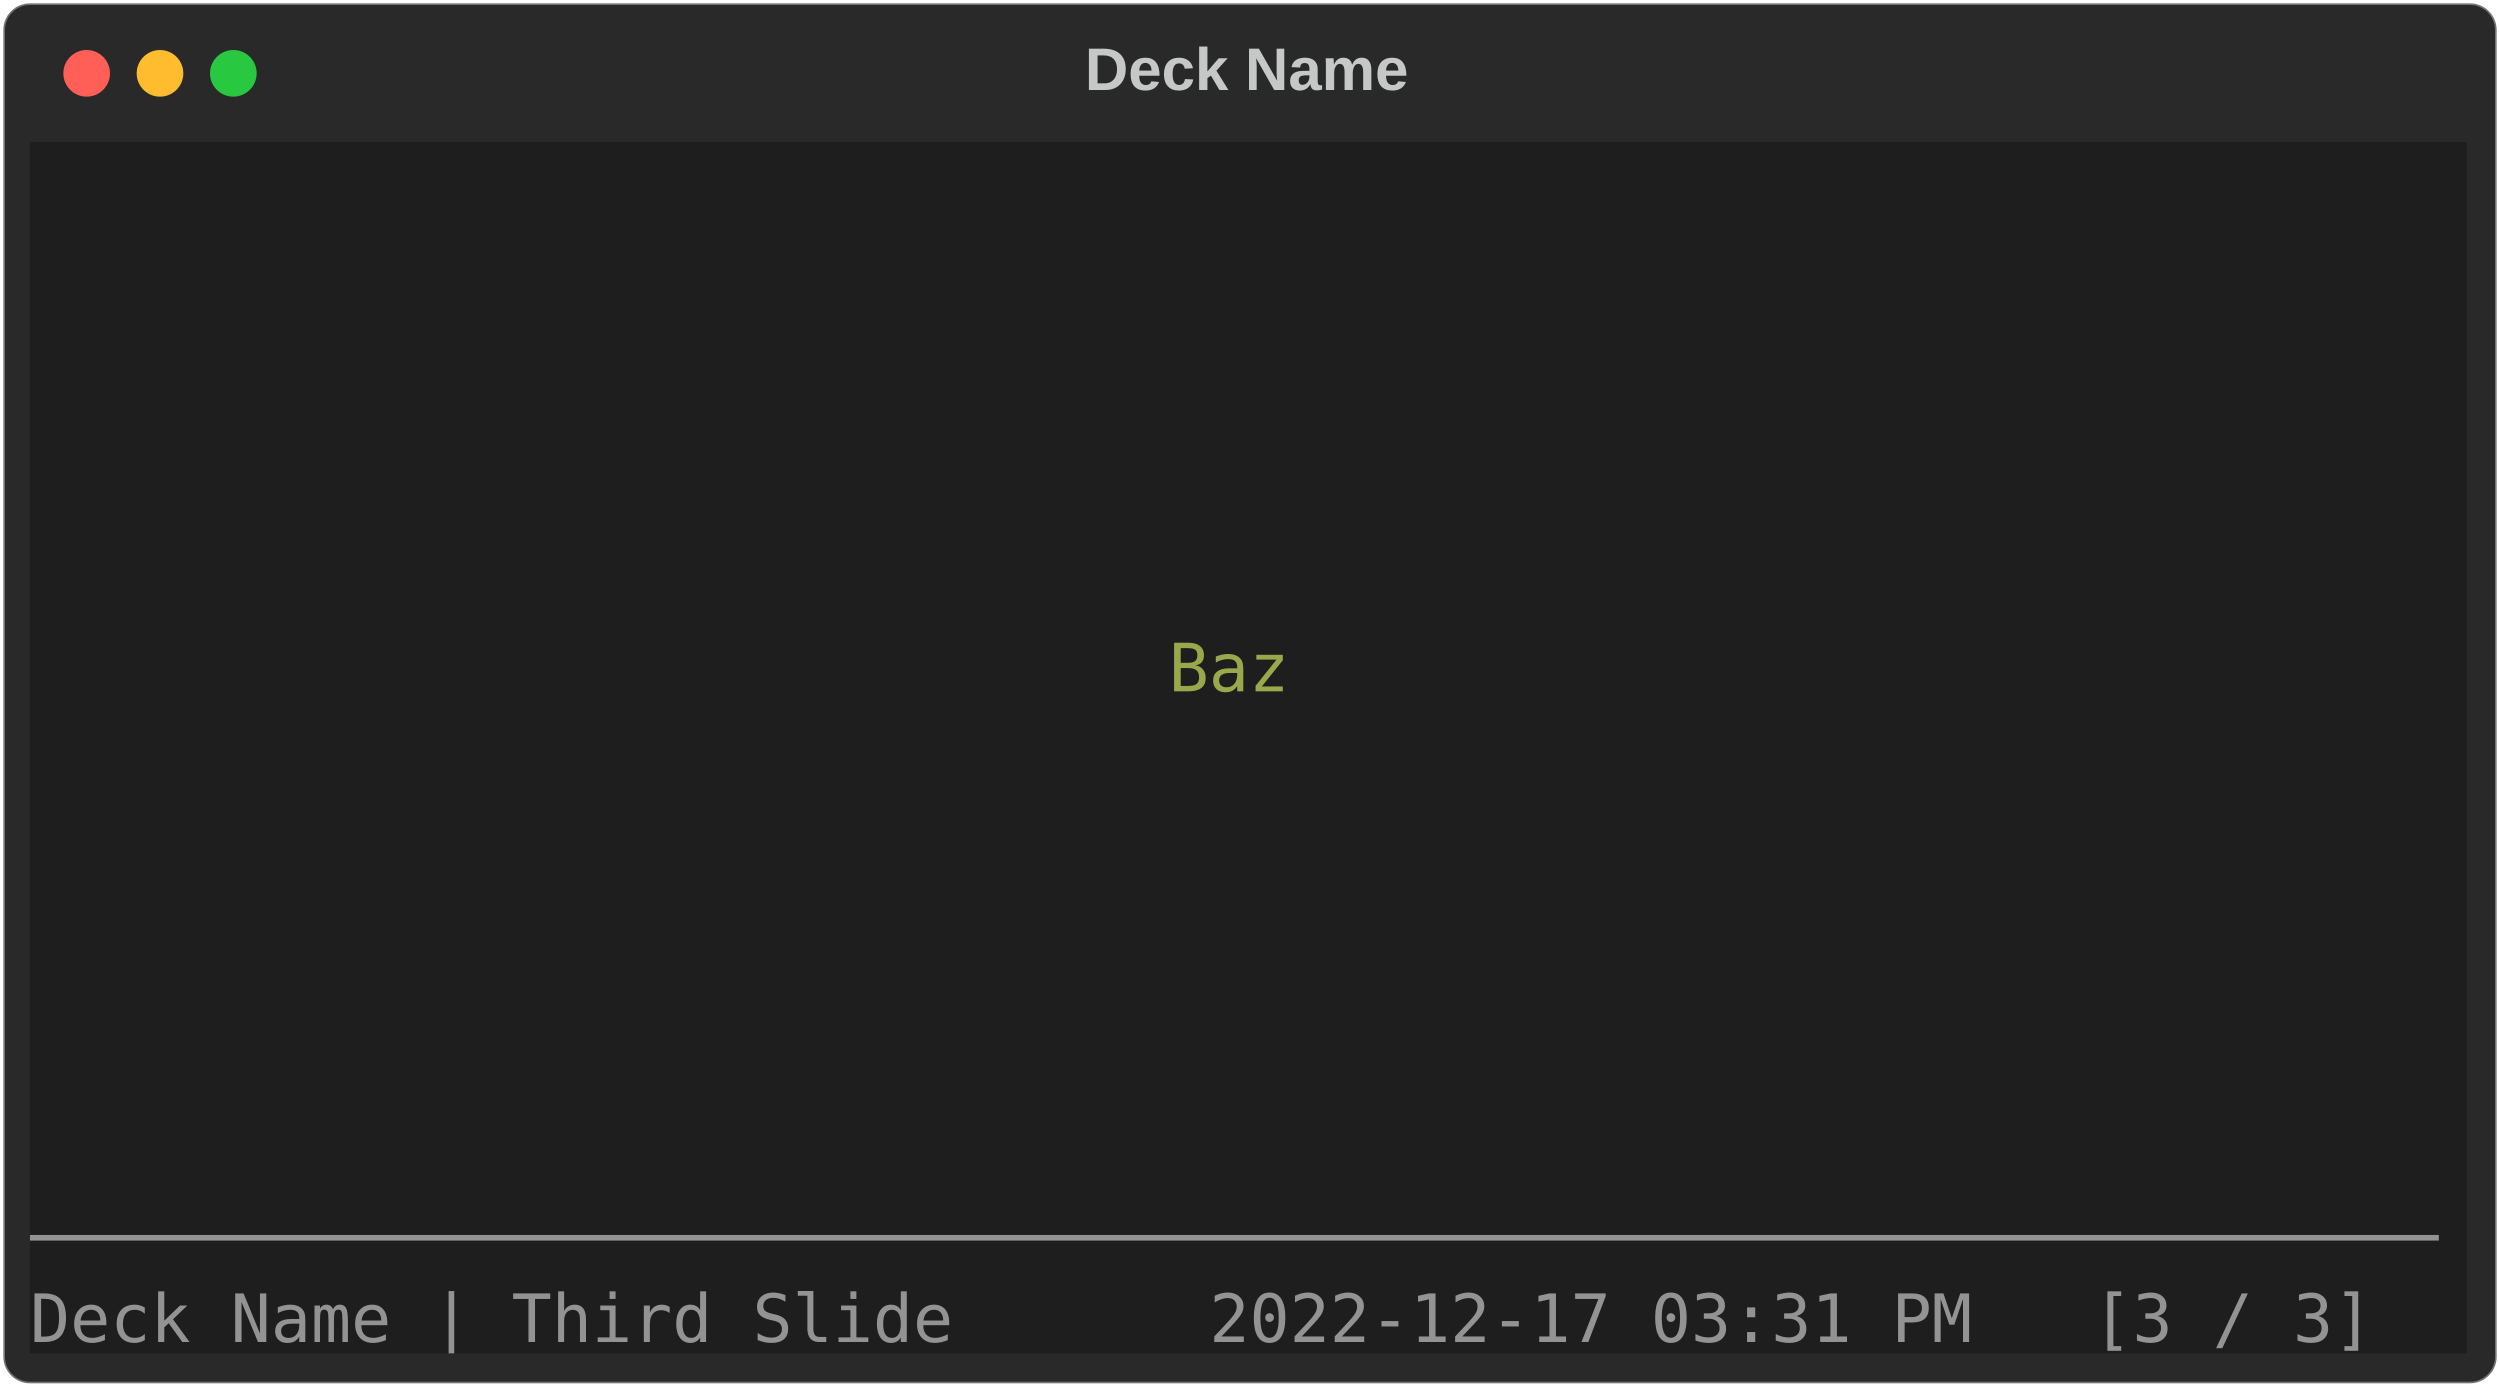
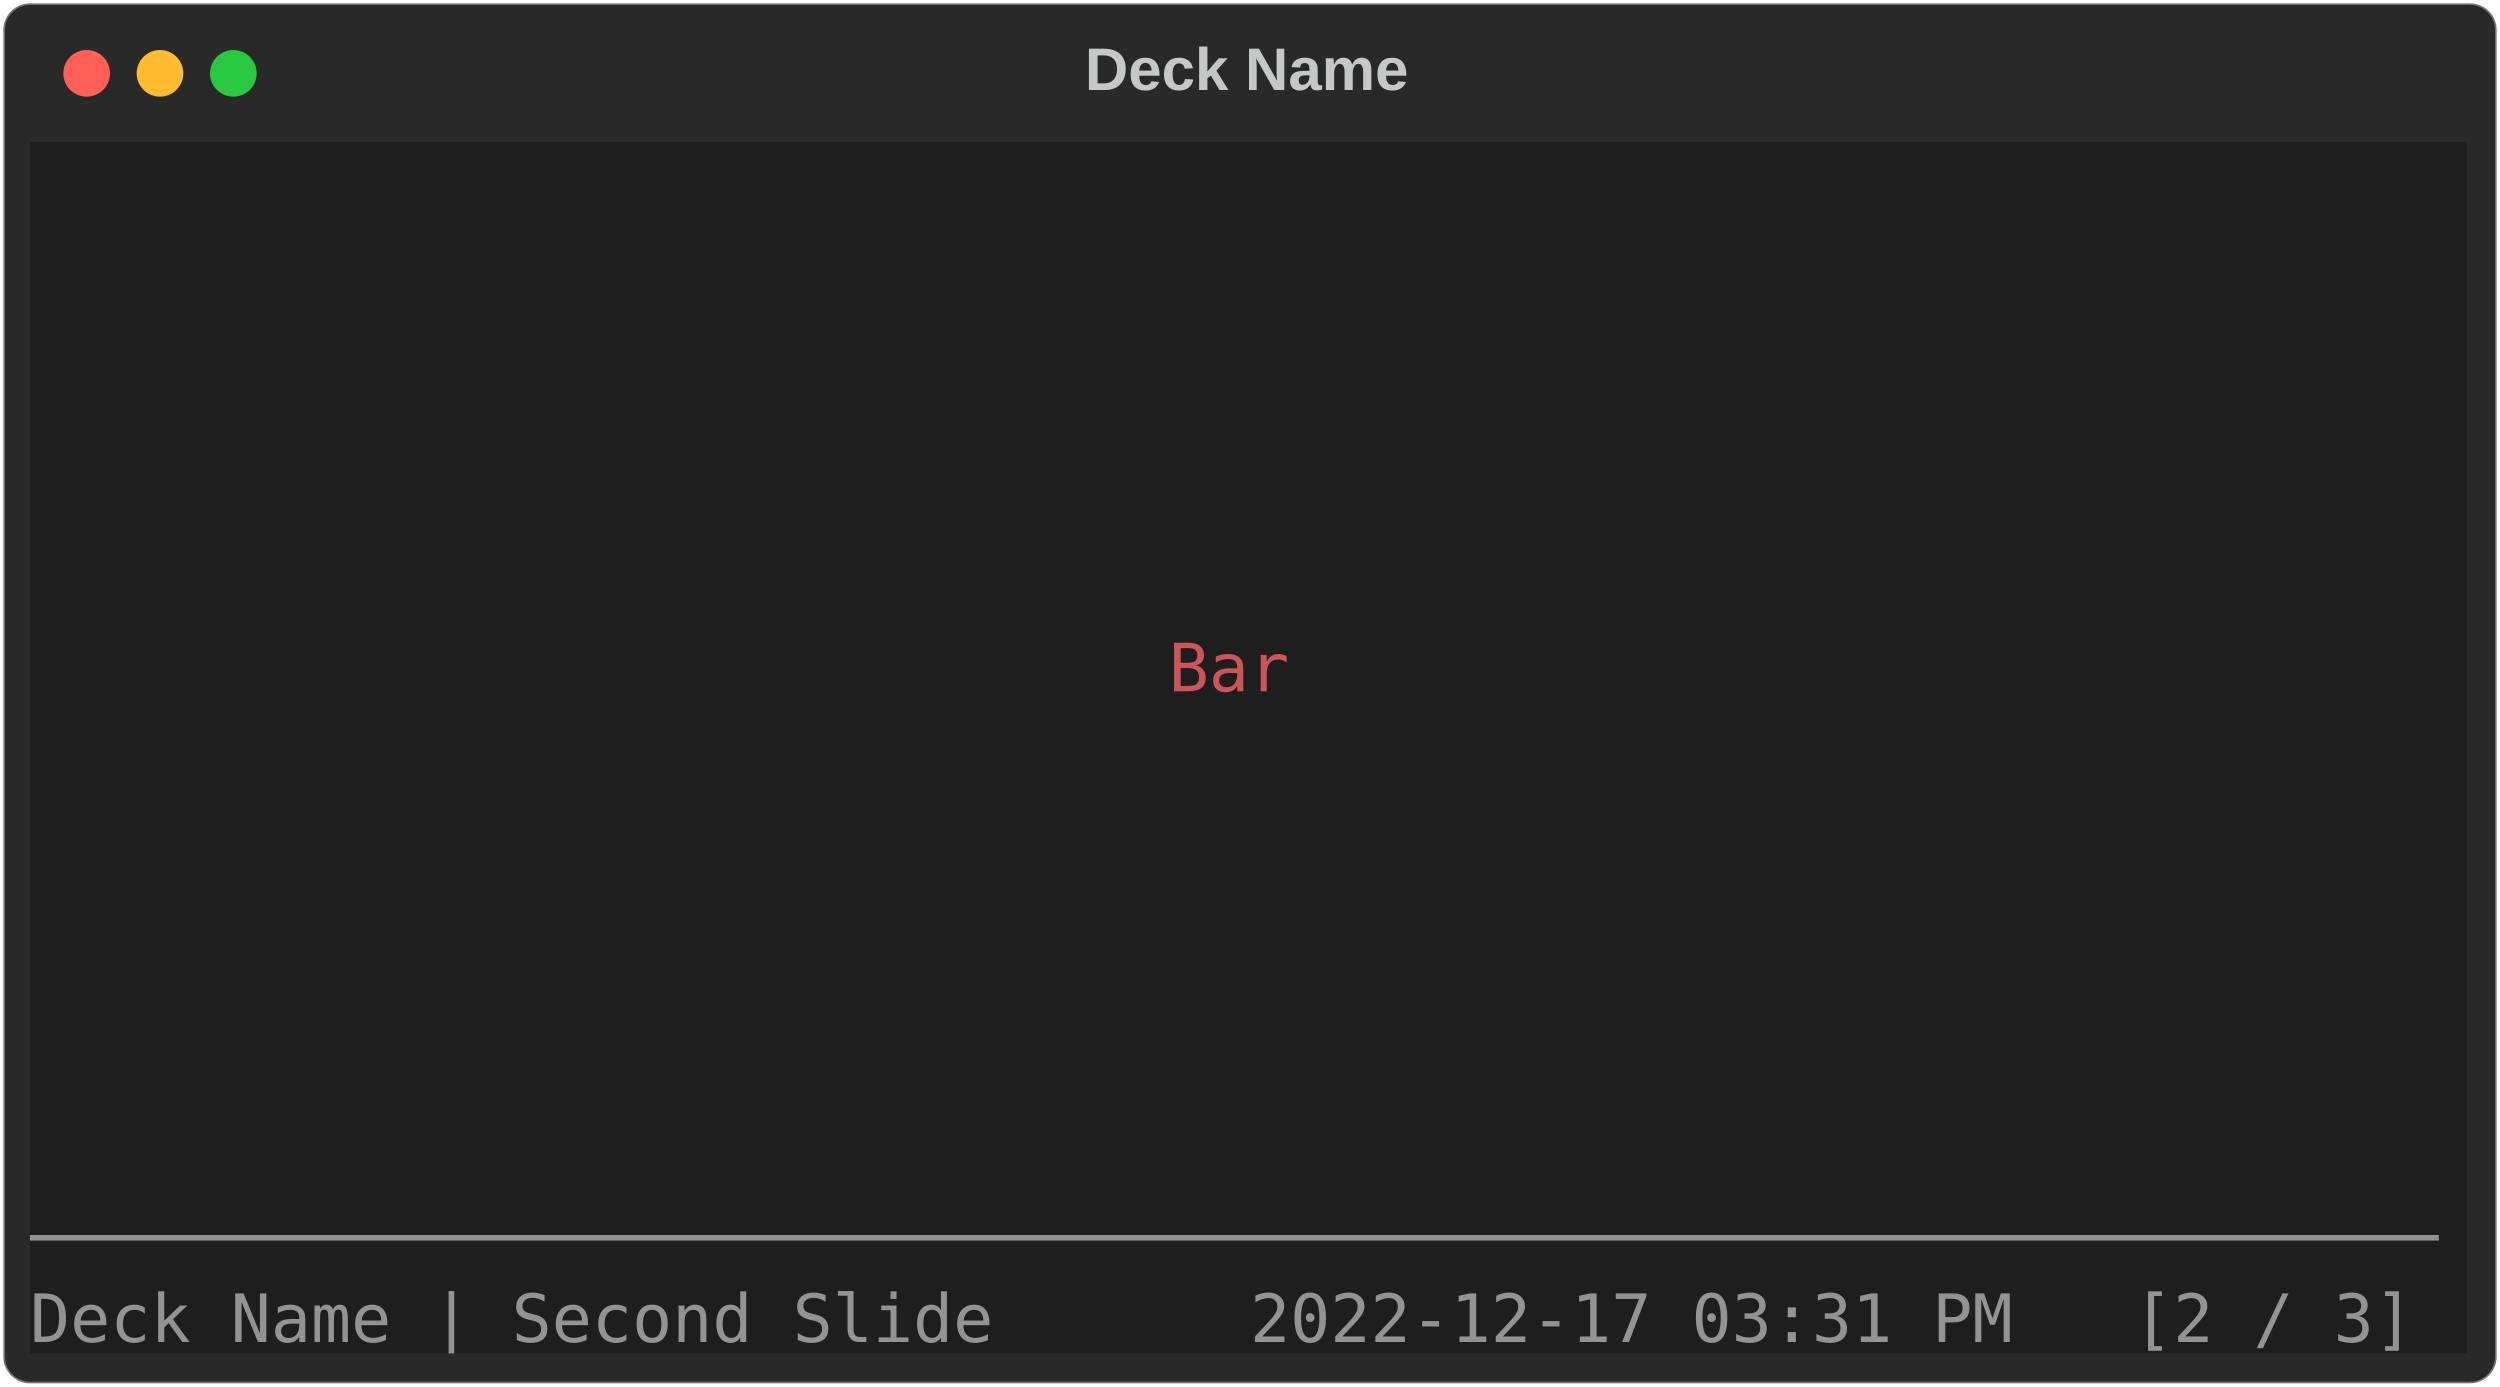
<svg xmlns="http://www.w3.org/2000/svg" class="rich-terminal" viewBox="0 0 750 416.0">
  <style>

    @font-face {
        font-family: "Fira Code";
        src: local("FiraCode-Regular"),
                url("https://cdnjs.cloudflare.com/ajax/libs/firacode/6.2.0/woff2/FiraCode-Regular.woff2") format("woff2"),
                url("https://cdnjs.cloudflare.com/ajax/libs/firacode/6.2.0/woff/FiraCode-Regular.woff") format("woff");
        font-style: normal;
        font-weight: 400;
    }
    @font-face {
        font-family: "Fira Code";
        src: local("FiraCode-Bold"),
                url("https://cdnjs.cloudflare.com/ajax/libs/firacode/6.2.0/woff2/FiraCode-Bold.woff2") format("woff2"),
                url("https://cdnjs.cloudflare.com/ajax/libs/firacode/6.2.0/woff/FiraCode-Bold.woff") format("woff");
        font-style: bold;
        font-weight: 700;
    }

    .spieldocs-matrix {
        font-family: Fira Code, monospace;
        font-size: 20px;
        line-height: 24.4px;
        font-variant-east-asian: full-width;
    }

    .spieldocs-title {
        font-size: 18px;
        font-weight: bold;
        font-family: arial;
    }

    .spieldocs-r1 { fill: #e1e1e1 }
.spieldocs-r2 { fill: #c5c8c6 }
- .spieldocs-r3 { fill: #98a84b }
+ .spieldocs-r3 { fill: #cc555a }
.spieldocs-r4 { fill: #939393 }
.spieldocs-r5 { fill: #e1e1e1;font-weight: bold }
    </style>
  <defs>
    <clipPath id="spieldocs-clip-terminal">
      <rect x="0" y="0" width="731.0" height="365.0" />
    </clipPath>
    <clipPath id="spieldocs-line-0">
      <rect x="0" y="1.5" width="732" height="24.65" />
    </clipPath>
    <clipPath id="spieldocs-line-1">
      <rect x="0" y="25.9" width="732" height="24.65" />
    </clipPath>
    <clipPath id="spieldocs-line-2">
      <rect x="0" y="50.3" width="732" height="24.65" />
    </clipPath>
    <clipPath id="spieldocs-line-3">
      <rect x="0" y="74.7" width="732" height="24.65" />
    </clipPath>
    <clipPath id="spieldocs-line-4">
      <rect x="0" y="99.1" width="732" height="24.65" />
    </clipPath>
    <clipPath id="spieldocs-line-5">
      <rect x="0" y="123.5" width="732" height="24.65" />
    </clipPath>
    <clipPath id="spieldocs-line-6">
      <rect x="0" y="147.9" width="732" height="24.65" />
    </clipPath>
    <clipPath id="spieldocs-line-7">
      <rect x="0" y="172.3" width="732" height="24.65" />
    </clipPath>
    <clipPath id="spieldocs-line-8">
      <rect x="0" y="196.7" width="732" height="24.65" />
    </clipPath>
    <clipPath id="spieldocs-line-9">
      <rect x="0" y="221.1" width="732" height="24.65" />
    </clipPath>
    <clipPath id="spieldocs-line-10">
      <rect x="0" y="245.5" width="732" height="24.65" />
    </clipPath>
    <clipPath id="spieldocs-line-11">
      <rect x="0" y="269.9" width="732" height="24.65" />
    </clipPath>
    <clipPath id="spieldocs-line-12">
      <rect x="0" y="294.3" width="732" height="24.65" />
    </clipPath>
    <clipPath id="spieldocs-line-13">
      <rect x="0" y="318.7" width="732" height="24.65" />
    </clipPath>
  </defs>
  <rect fill="#292929" stroke="rgba(255,255,255,0.35)" stroke-width="1" x="1" y="1" width="748" height="414" rx="8" />
  <text class="spieldocs-title" fill="#c5c8c6" text-anchor="middle" x="374" y="27">Deck Name</text>
  <g transform="translate(26,22)">
    <circle cx="0" cy="0" r="7" fill="#ff5f57" />
    <circle cx="22" cy="0" r="7" fill="#febc2e" />
    <circle cx="44" cy="0" r="7" fill="#28c840" />
  </g>
  <g transform="translate(9, 41)" clip-path="url(#spieldocs-clip-terminal)">
    <rect fill="#1e1e1e" x="0" y="1.5" width="732" height="24.65" shape-rendering="crispEdges" />
    <rect fill="#1e1e1e" x="0" y="25.9" width="732" height="24.65" shape-rendering="crispEdges" />
    <rect fill="#1e1e1e" x="0" y="50.3" width="732" height="24.65" shape-rendering="crispEdges" />
    <rect fill="#1e1e1e" x="0" y="74.7" width="732" height="24.65" shape-rendering="crispEdges" />
    <rect fill="#1e1e1e" x="0" y="99.1" width="732" height="24.65" shape-rendering="crispEdges" />
    <rect fill="#1e1e1e" x="0" y="123.5" width="732" height="24.65" shape-rendering="crispEdges" />
    <rect fill="#1e1e1e" x="0" y="147.9" width="341.6" height="24.65" shape-rendering="crispEdges" />
    <rect fill="#1e1e1e" x="341.6" y="147.9" width="36.6" height="24.65" shape-rendering="crispEdges" />
    <rect fill="#1e1e1e" x="378.2" y="147.9" width="353.8" height="24.65" shape-rendering="crispEdges" />
    <rect fill="#1e1e1e" x="0" y="172.3" width="732" height="24.65" shape-rendering="crispEdges" />
    <rect fill="#1e1e1e" x="0" y="196.7" width="732" height="24.65" shape-rendering="crispEdges" />
    <rect fill="#1e1e1e" x="0" y="221.1" width="732" height="24.65" shape-rendering="crispEdges" />
    <rect fill="#1e1e1e" x="0" y="245.5" width="732" height="24.65" shape-rendering="crispEdges" />
    <rect fill="#1e1e1e" x="0" y="269.9" width="732" height="24.65" shape-rendering="crispEdges" />
    <rect fill="#1e1e1e" x="0" y="294.3" width="732" height="24.65" shape-rendering="crispEdges" />
    <rect fill="#1e1e1e" x="0" y="318.7" width="732" height="24.65" shape-rendering="crispEdges" />
-     <rect fill="#1e1e1e" x="0" y="343.1" width="329.4" height="24.65" shape-rendering="crispEdges" />
-     <rect fill="#1e1e1e" x="329.4" y="343.1" width="24.4" height="24.65" shape-rendering="crispEdges" />
-     <rect fill="#1e1e1e" x="353.8" y="343.1" width="378.2" height="24.65" shape-rendering="crispEdges" />
+     <rect fill="#1e1e1e" x="0" y="343.1" width="341.6" height="24.65" shape-rendering="crispEdges" />
+     <rect fill="#1e1e1e" x="341.6" y="343.1" width="24.4" height="24.65" shape-rendering="crispEdges" />
+     <rect fill="#1e1e1e" x="366" y="343.1" width="366" height="24.65" shape-rendering="crispEdges" />
    <g class="spieldocs-matrix">
      <text class="spieldocs-r2" x="732" y="20" textLength="12.2" clip-path="url(#spieldocs-line-0)">
</text>
      <text class="spieldocs-r2" x="732" y="44.4" textLength="12.2" clip-path="url(#spieldocs-line-1)">
</text>
      <text class="spieldocs-r2" x="732" y="68.8" textLength="12.2" clip-path="url(#spieldocs-line-2)">
</text>
      <text class="spieldocs-r2" x="732" y="93.2" textLength="12.2" clip-path="url(#spieldocs-line-3)">
</text>
      <text class="spieldocs-r2" x="732" y="117.6" textLength="12.2" clip-path="url(#spieldocs-line-4)">
</text>
      <text class="spieldocs-r2" x="732" y="142" textLength="12.2" clip-path="url(#spieldocs-line-5)">
</text>
-       <text class="spieldocs-r3" x="341.6" y="166.4" textLength="36.6" clip-path="url(#spieldocs-line-6)">Baz</text>
+       <text class="spieldocs-r3" x="341.6" y="166.4" textLength="36.6" clip-path="url(#spieldocs-line-6)">Bar</text>
      <text class="spieldocs-r2" x="732" y="166.4" textLength="12.2" clip-path="url(#spieldocs-line-6)">
</text>
      <text class="spieldocs-r2" x="732" y="190.8" textLength="12.2" clip-path="url(#spieldocs-line-7)">
</text>
      <text class="spieldocs-r2" x="732" y="215.2" textLength="12.2" clip-path="url(#spieldocs-line-8)">
</text>
      <text class="spieldocs-r2" x="732" y="239.6" textLength="12.2" clip-path="url(#spieldocs-line-9)">
</text>
      <text class="spieldocs-r2" x="732" y="264" textLength="12.2" clip-path="url(#spieldocs-line-10)">
</text>
      <text class="spieldocs-r2" x="732" y="288.4" textLength="12.2" clip-path="url(#spieldocs-line-11)">
</text>
      <text class="spieldocs-r2" x="732" y="312.8" textLength="12.2" clip-path="url(#spieldocs-line-12)">
</text>
      <text class="spieldocs-r4" x="0" y="337.2" textLength="732" clip-path="url(#spieldocs-line-13)">────────────────────────────────────────────────────────────</text>
      <text class="spieldocs-r2" x="732" y="337.2" textLength="12.2" clip-path="url(#spieldocs-line-13)">
</text>
-       <text class="spieldocs-r4" x="0" y="361.6" textLength="329.4" clip-path="url(#spieldocs-line-14)">Deck Name | Third Slide    </text>
-       <text class="spieldocs-r4" x="353.8" y="361.6" textLength="378.2" clip-path="url(#spieldocs-line-14)">  2022-12-17 03:31 PM   [3 / 3]</text>
+       <text class="spieldocs-r4" x="0" y="361.6" textLength="341.6" clip-path="url(#spieldocs-line-14)">Deck Name | Second Slide    </text>
+       <text class="spieldocs-r4" x="366" y="361.6" textLength="366" clip-path="url(#spieldocs-line-14)"> 2022-12-17 03:31 PM   [2 / 3]</text>
    </g>
  </g>
</svg>
